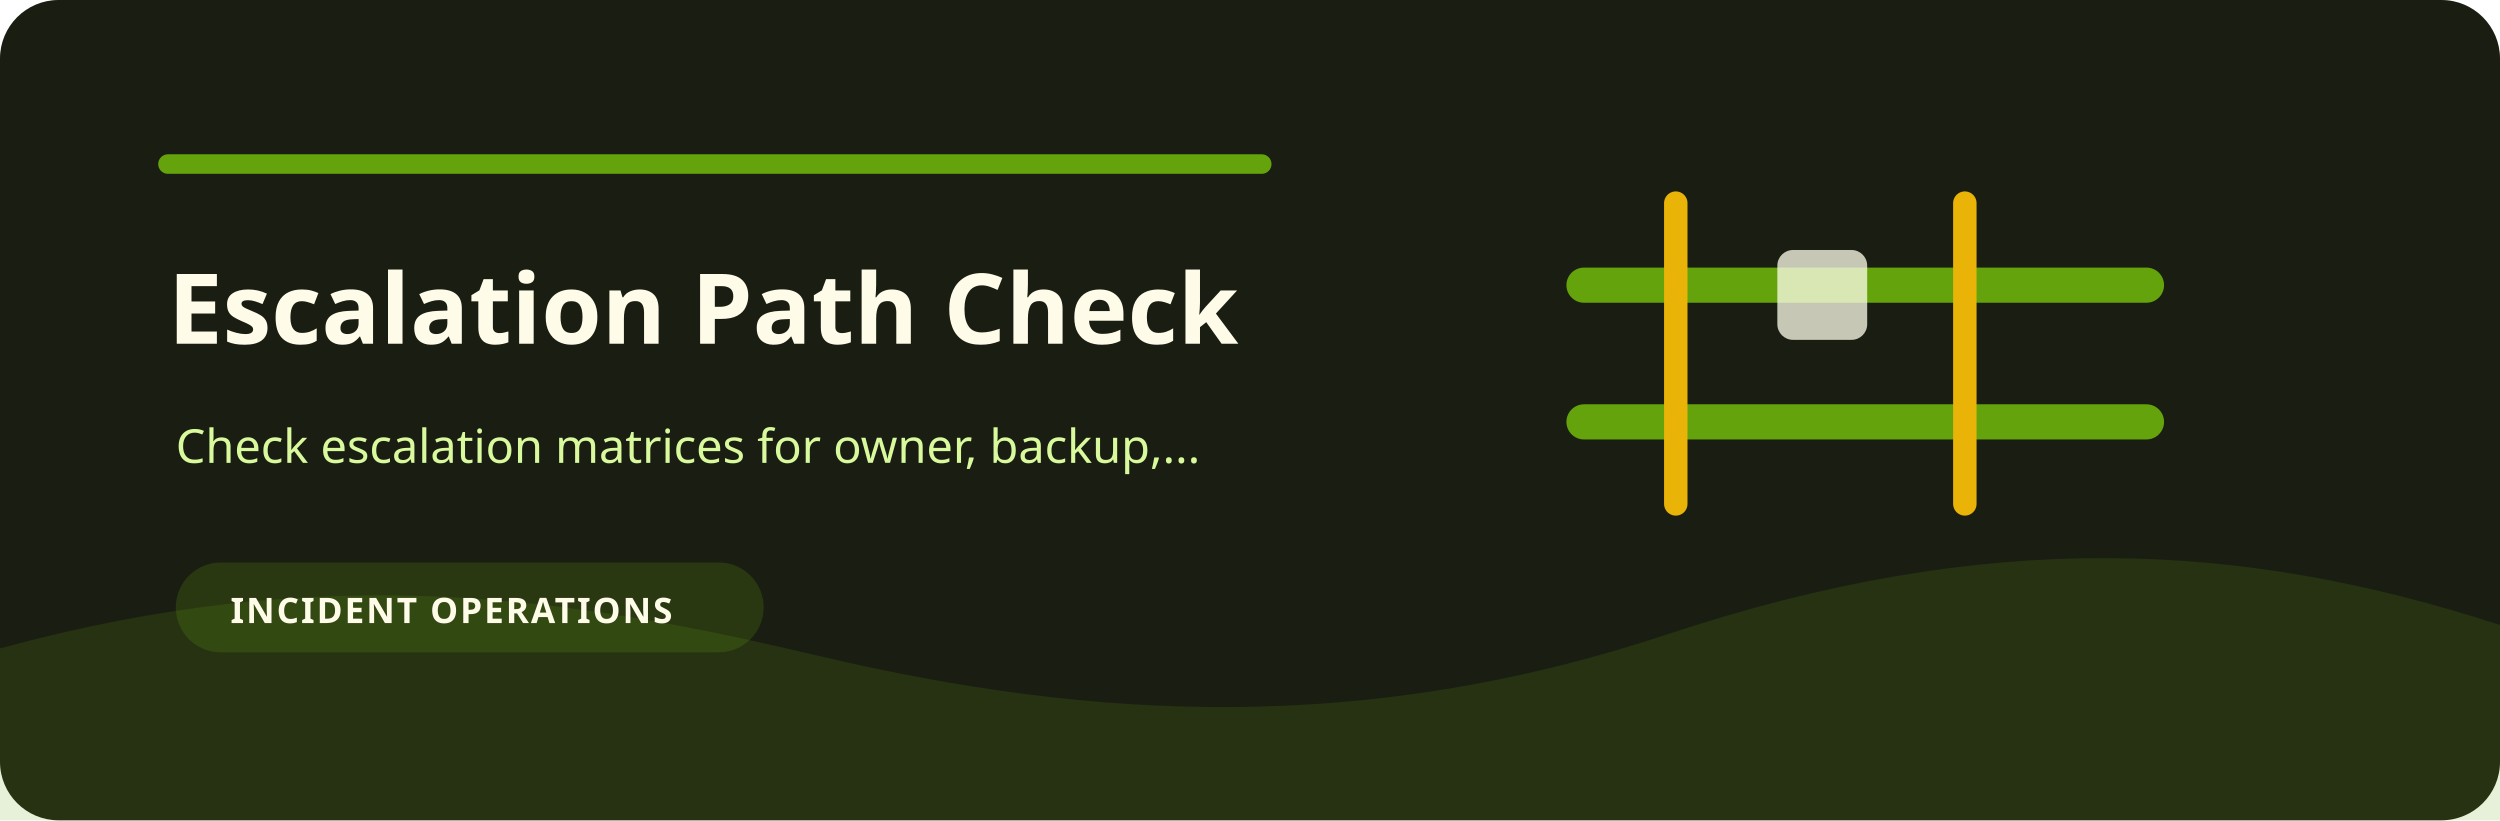
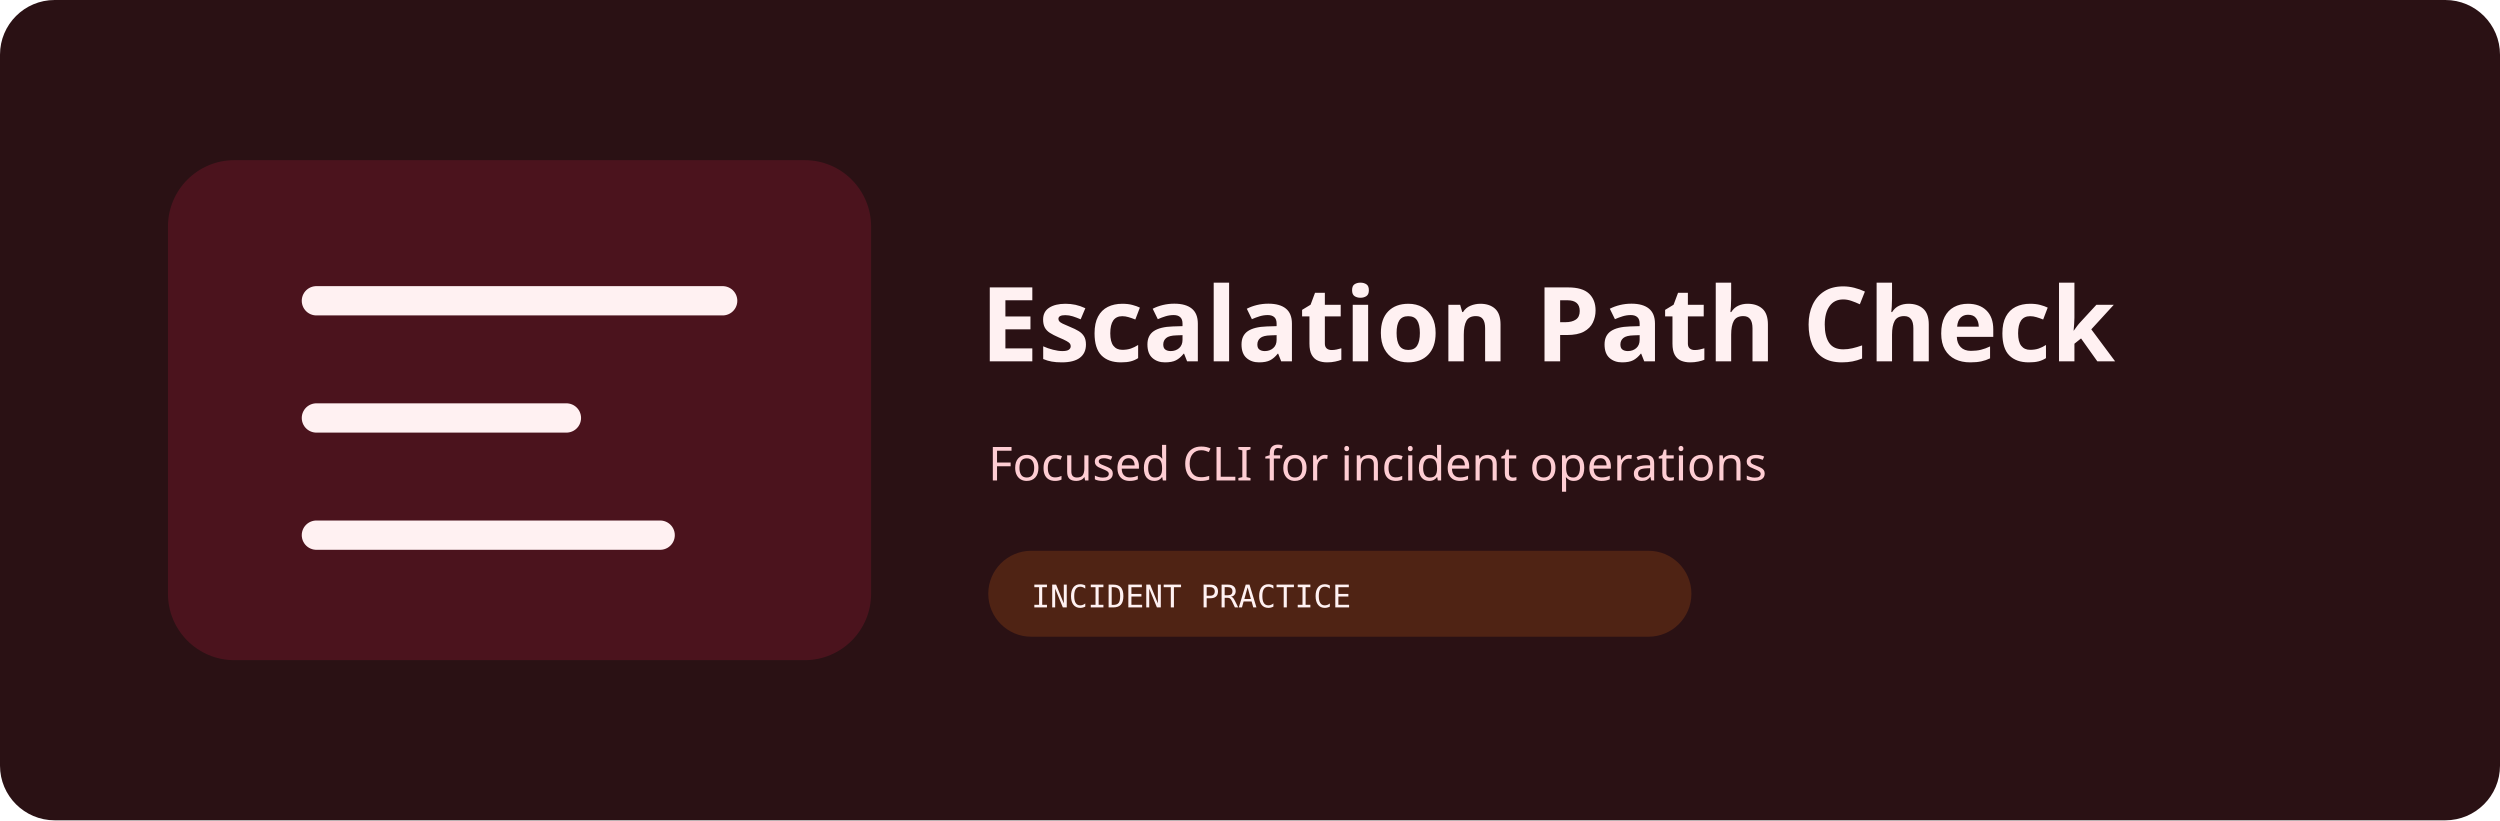
- <svg xmlns="http://www.w3.org/2000/svg" width="1280" height="420" viewBox="0 0 1280 420" fill="none" role="img" aria-label="Escalation Path Check project cover">
-   <rect width="1280" height="420" rx="30" fill="#1a1d12" />
-   <path d="M0 332C168 286 293 306 420 336C560 369 699 376 853 325C1018 270 1148 277 1280 320V420H0V332Z" fill="#65a30d" opacity=".16" />
-   <path d="M86 84h560" stroke="#65a30d" stroke-width="10" stroke-linecap="round" />
-   <text x="86" y="176" fill="#fefce8" font-family="Nunito Sans, ui-sans-serif, system-ui" font-size="50" font-weight="800">Escalation Path Check</text>
-   <text x="90" y="237" fill="#d9f99d" font-family="Nunito Sans, ui-sans-serif, system-ui" font-size="24" font-weight="500">Check escalation matrices for owner, backup,...</text>
-   <rect x="90" y="288" width="301" height="46" rx="23" fill="#65a30d" opacity=".20" />
-   <text x="118" y="319" fill="#fefce8" font-family="Nunito Sans, ui-sans-serif, system-ui" font-size="18" font-weight="800" letter-spacing="1">INCIDENT OPERATIONS</text>
-   <path d="M811 146h288M811 216h288" stroke="#65a30d" stroke-width="18" stroke-linecap="round" />
-   <path d="M858 104v154M1006 104v154" stroke="#eab308" stroke-width="12" stroke-linecap="round" />
-   <rect x="910" y="128" width="46" height="46" rx="8" fill="#fefce8" opacity=".76" />
+ <svg xmlns="http://www.w3.org/2000/svg" width="1280" height="420" viewBox="0 0 1280 420" fill="none" role="img" aria-label="Escalation Path Check cover">
+   <rect width="1280" height="420" rx="28" fill="#2a1114" />
+   <rect x="86" y="82" width="360" height="256" rx="34" fill="#e11d48" opacity=".18" />
+   <path d="M162 154h208M162 214h128M162 274h176" stroke="#fff1f2" stroke-width="15" stroke-linecap="round" />
+   <text x="502" y="185" fill="#fff1f2" font-family="Aptos, Segoe UI, ui-sans-serif, system-ui" font-size="53" font-weight="800">Escalation Path Check</text>
+   <text x="506" y="246" fill="#fecdd3" font-family="Aptos, Segoe UI, ui-sans-serif, system-ui" font-size="24">Focused CLI for incident operations</text>
+   <rect x="506" y="282" width="360" height="44" rx="22" fill="#f97316" opacity=".18" />
+   <text x="528" y="311" fill="#fff1f2" font-family="ui-monospace, SFMono-Regular, Menlo, monospace" font-size="16">INCIDENT PRACTICE</text>
</svg>
